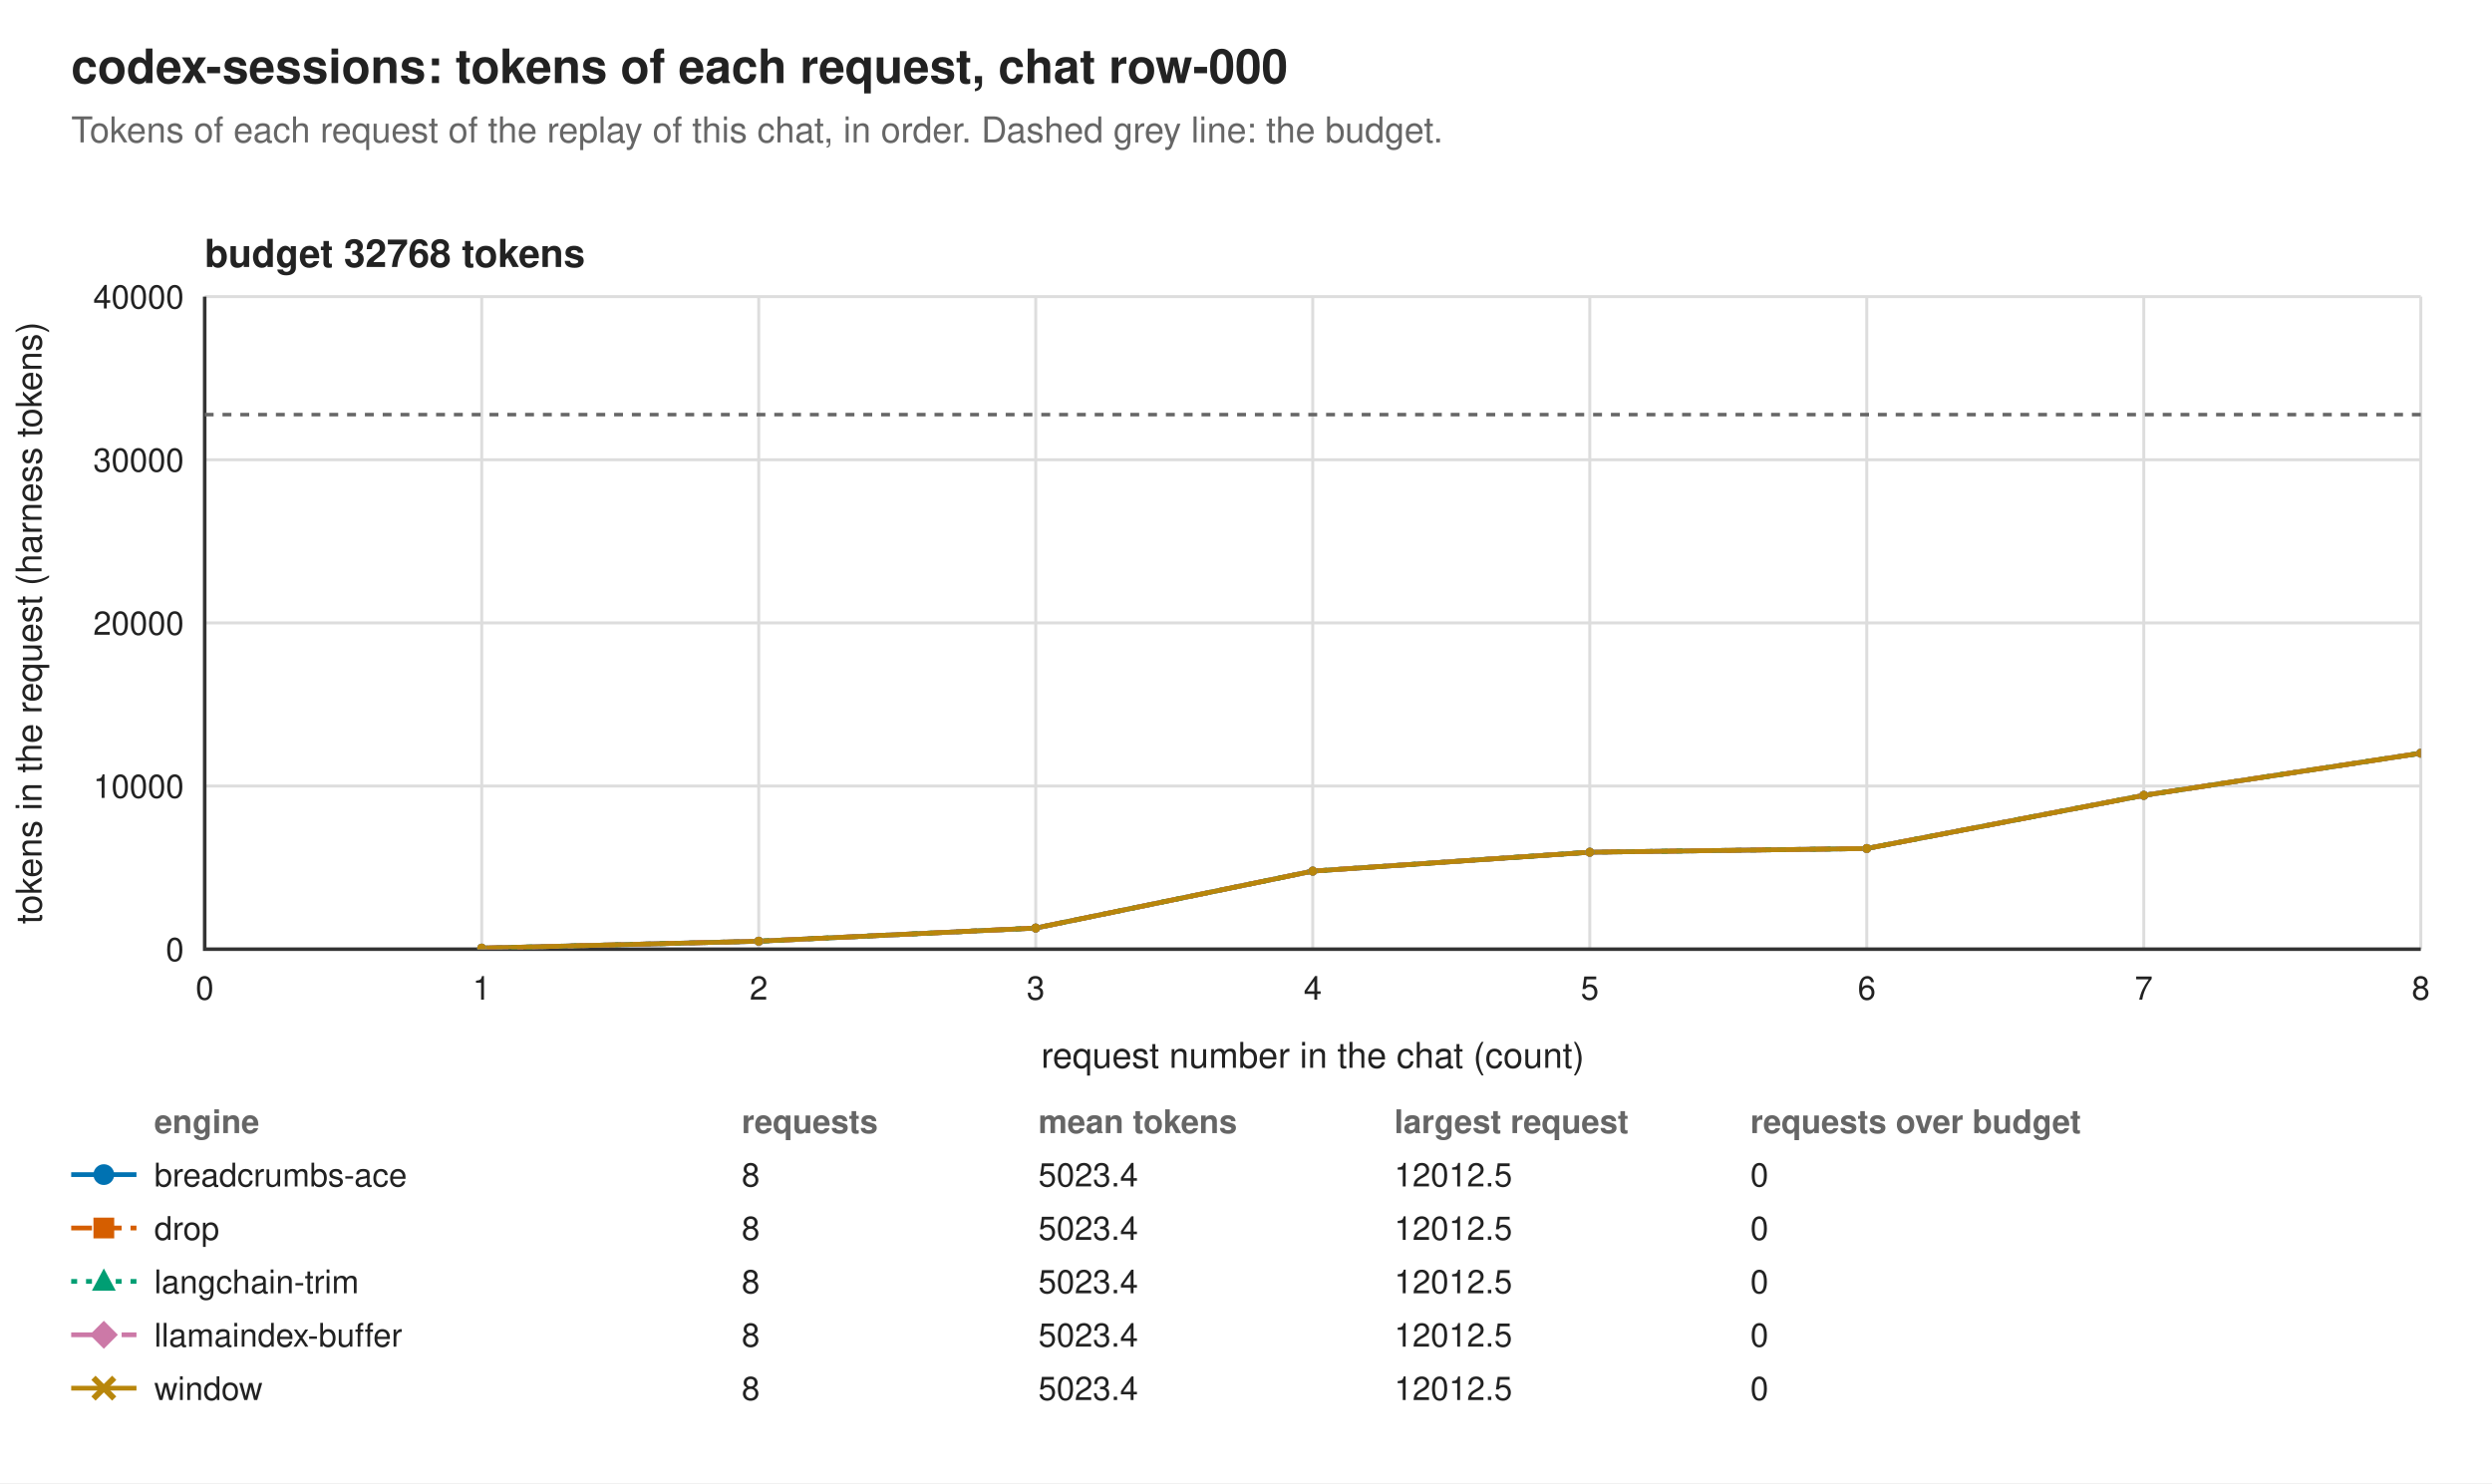
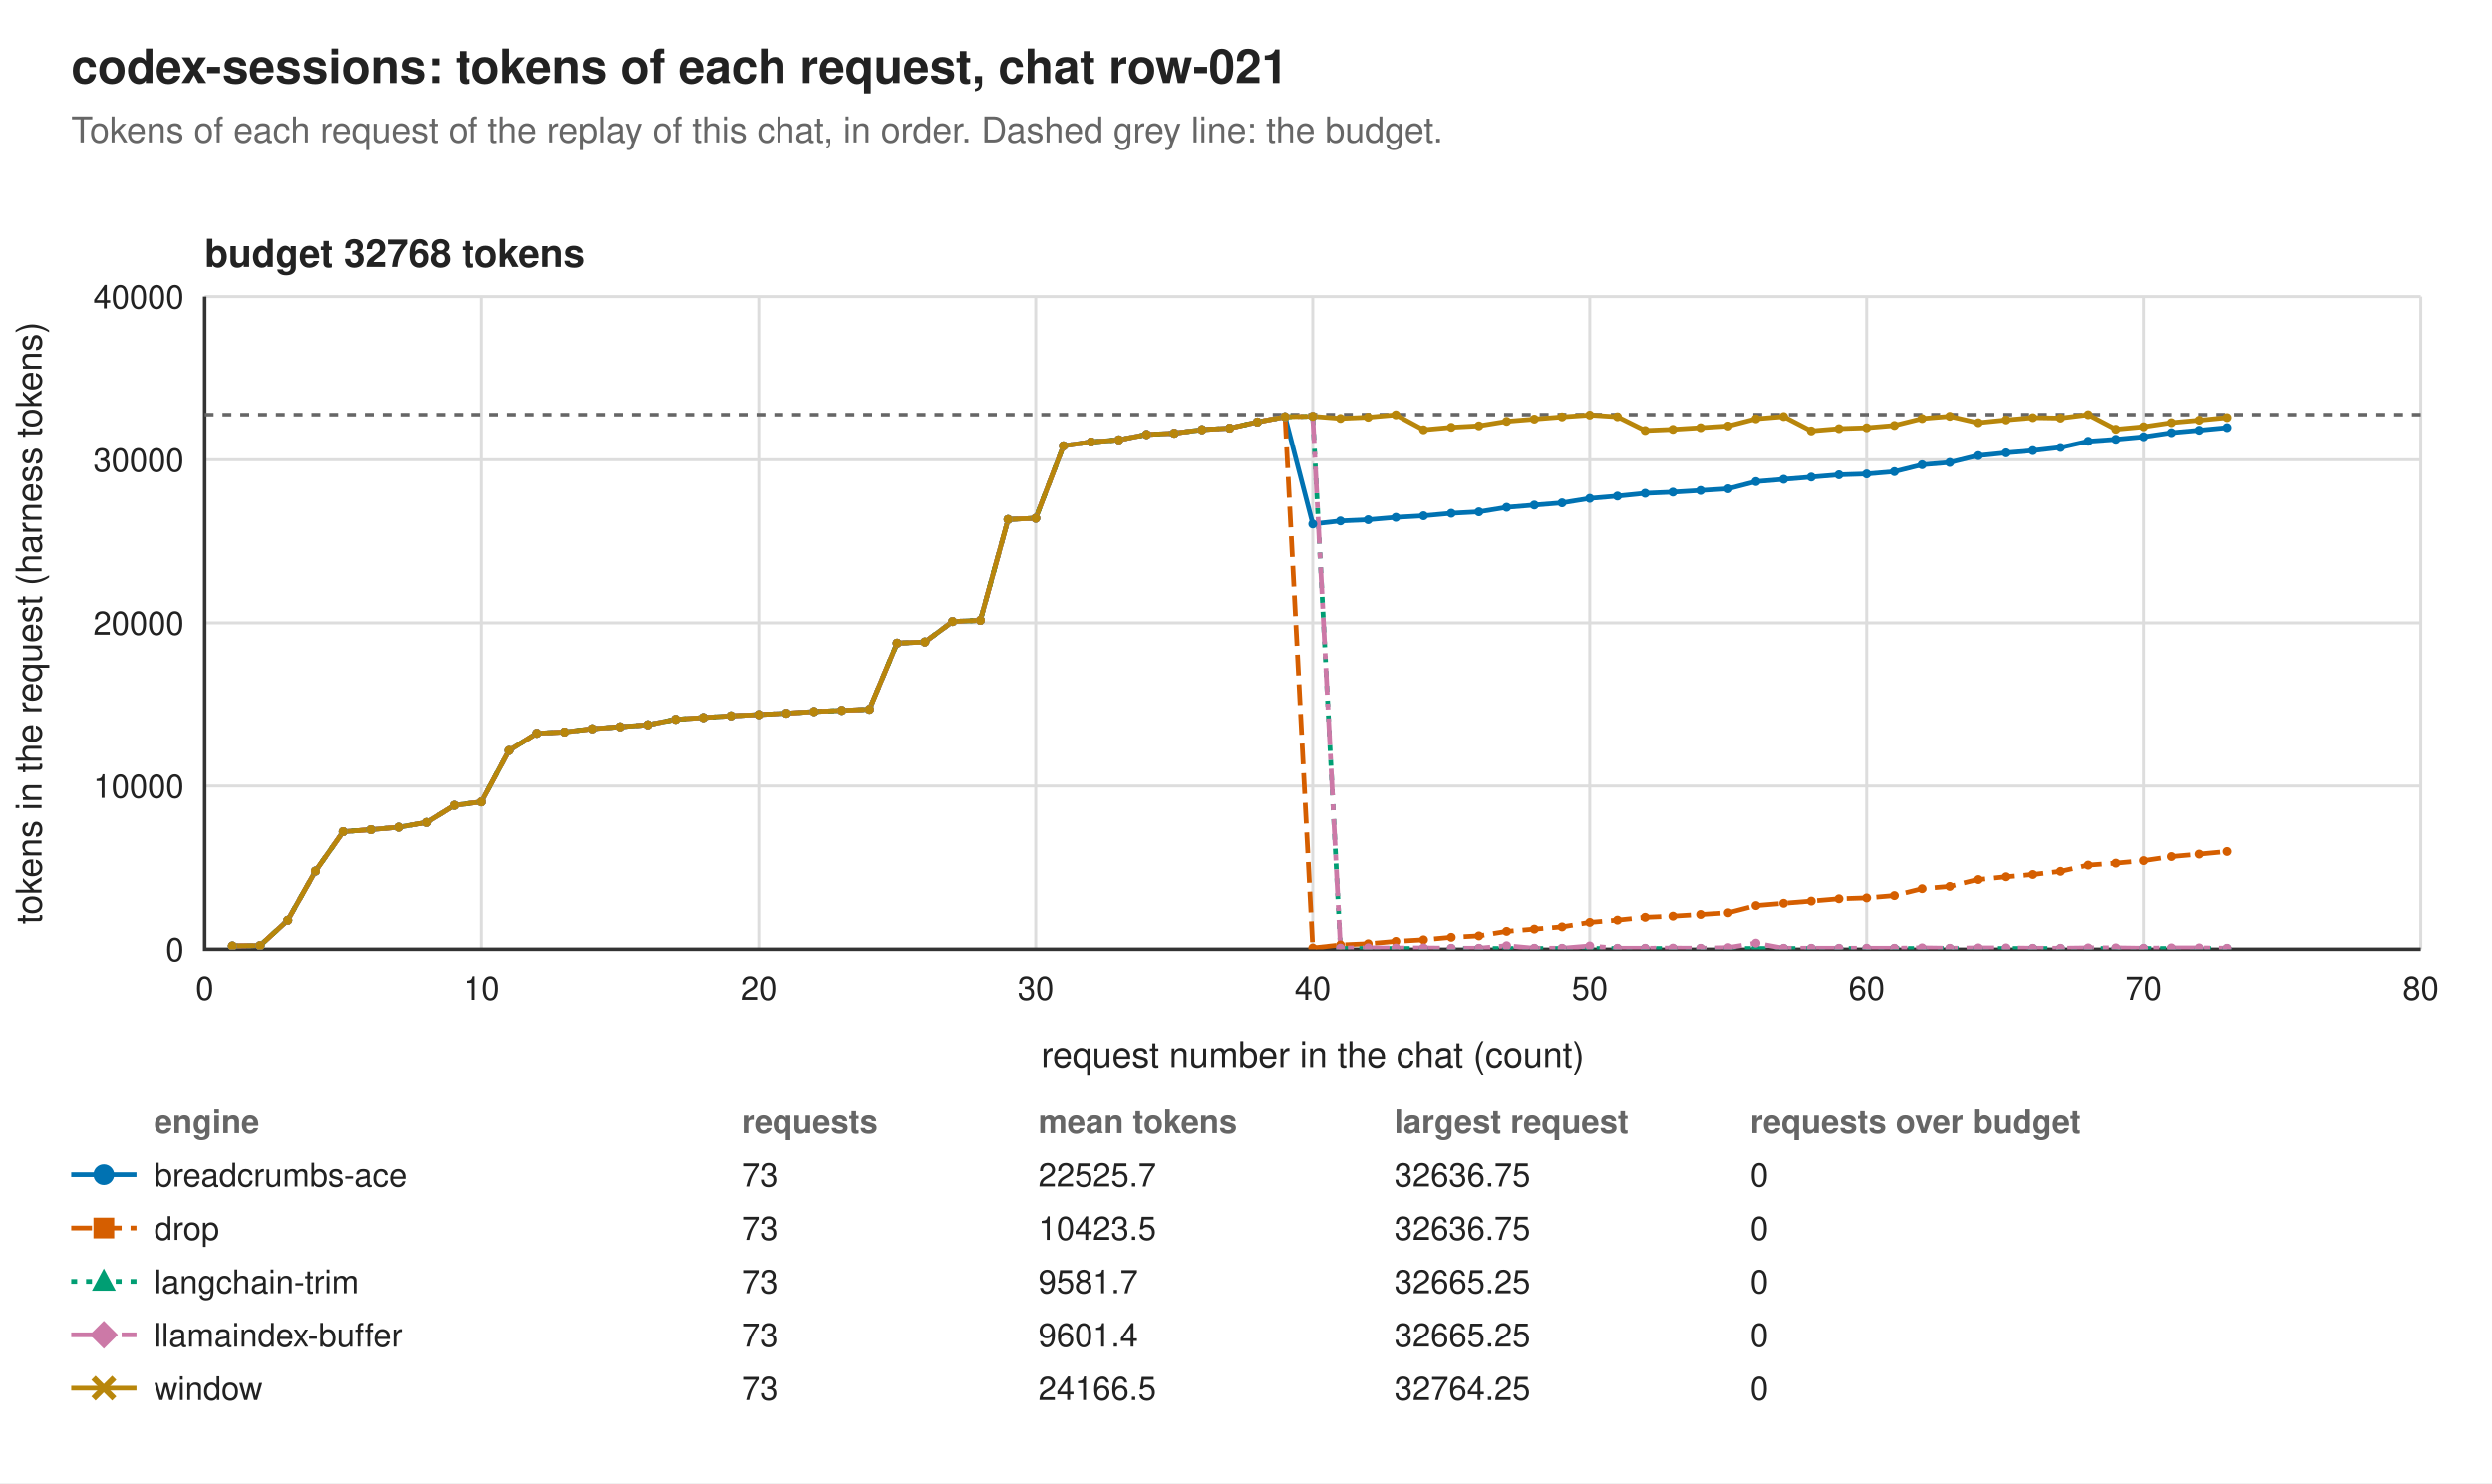
<svg xmlns="http://www.w3.org/2000/svg" width="840" height="500" viewBox="0 0 840 500" font-family="Helvetica, Arial, sans-serif" font-size="11" fill="#222222">
  <rect width="840" height="500" fill="#ffffff" />
-   <text x="24" y="28" font-size="16" font-weight="bold">codex-sessions: tokens of each request, chat row-000</text>
+   <text x="24" y="28" font-size="16" font-weight="bold">codex-sessions: tokens of each request, chat row-021</text>
  <text x="24" y="48" font-size="12" fill="#666666">Tokens of each request of the replay of this chat, in order. Dashed grey line: the budget.</text>
  <text x="69" y="90" font-size="13" font-weight="bold">budget 32768 tokens</text>
  <text class="tick" x="62" y="324" text-anchor="end" data-axis="y" data-v="0">0</text>
  <line x1="69" y1="265" x2="816" y2="265" stroke="#dddddd" stroke-width="1" />
  <text class="tick" x="62" y="269" text-anchor="end" data-axis="y" data-v="10000">10000</text>
  <line x1="69" y1="210" x2="816" y2="210" stroke="#dddddd" stroke-width="1" />
  <text class="tick" x="62" y="214" text-anchor="end" data-axis="y" data-v="20000">20000</text>
  <line x1="69" y1="155" x2="816" y2="155" stroke="#dddddd" stroke-width="1" />
  <text class="tick" x="62" y="159" text-anchor="end" data-axis="y" data-v="30000">30000</text>
  <line x1="69" y1="100" x2="816" y2="100" stroke="#dddddd" stroke-width="1" />
  <text class="tick" x="62" y="104" text-anchor="end" data-axis="y" data-v="40000">40000</text>
  <text class="tick" x="69" y="337" text-anchor="middle" data-axis="x" data-v="0">0</text>
  <line x1="162.38" y1="100" x2="162.38" y2="320" stroke="#dddddd" stroke-width="1" />
-   <text class="tick" x="162.38" y="337" text-anchor="middle" data-axis="x" data-v="1">1</text>
+   <text class="tick" x="162.38" y="337" text-anchor="middle" data-axis="x" data-v="10">10</text>
  <line x1="255.75" y1="100" x2="255.75" y2="320" stroke="#dddddd" stroke-width="1" />
-   <text class="tick" x="255.75" y="337" text-anchor="middle" data-axis="x" data-v="2">2</text>
+   <text class="tick" x="255.75" y="337" text-anchor="middle" data-axis="x" data-v="20">20</text>
  <line x1="349.12" y1="100" x2="349.12" y2="320" stroke="#dddddd" stroke-width="1" />
-   <text class="tick" x="349.12" y="337" text-anchor="middle" data-axis="x" data-v="3">3</text>
+   <text class="tick" x="349.12" y="337" text-anchor="middle" data-axis="x" data-v="30">30</text>
  <line x1="442.5" y1="100" x2="442.5" y2="320" stroke="#dddddd" stroke-width="1" />
-   <text class="tick" x="442.5" y="337" text-anchor="middle" data-axis="x" data-v="4">4</text>
+   <text class="tick" x="442.5" y="337" text-anchor="middle" data-axis="x" data-v="40">40</text>
  <line x1="535.88" y1="100" x2="535.88" y2="320" stroke="#dddddd" stroke-width="1" />
-   <text class="tick" x="535.88" y="337" text-anchor="middle" data-axis="x" data-v="5">5</text>
+   <text class="tick" x="535.88" y="337" text-anchor="middle" data-axis="x" data-v="50">50</text>
  <line x1="629.25" y1="100" x2="629.25" y2="320" stroke="#dddddd" stroke-width="1" />
-   <text class="tick" x="629.25" y="337" text-anchor="middle" data-axis="x" data-v="6">6</text>
+   <text class="tick" x="629.25" y="337" text-anchor="middle" data-axis="x" data-v="60">60</text>
  <line x1="722.62" y1="100" x2="722.62" y2="320" stroke="#dddddd" stroke-width="1" />
-   <text class="tick" x="722.62" y="337" text-anchor="middle" data-axis="x" data-v="7">7</text>
+   <text class="tick" x="722.62" y="337" text-anchor="middle" data-axis="x" data-v="70">70</text>
  <line x1="816" y1="100" x2="816" y2="320" stroke="#dddddd" stroke-width="1" />
-   <text class="tick" x="816" y="337" text-anchor="middle" data-axis="x" data-v="8">8</text>
+   <text class="tick" x="816" y="337" text-anchor="middle" data-axis="x" data-v="80">80</text>
  <path class="axis" fill="none" stroke="#333333" stroke-width="1.2" d="M69 100L69 320L816 320" />
  <text x="442.5" y="360" text-anchor="middle" font-size="12">request number in the chat (count)</text>
  <text x="14" y="210" transform="rotate(-90 14 210)" text-anchor="middle" font-size="12">tokens in the request (harness tokens)</text>
  <line class="budget" x1="69" y1="139.78" x2="816" y2="139.78" stroke="#666666" stroke-width="1.2" stroke-dasharray="3 3" />
  <clipPath id="clip0">
    <rect x="69" y="100" width="747" height="220" />
  </clipPath>
  <g clip-path="url(#clip0)">
-     <polyline fill="none" stroke="#0072B2" stroke-width="1.6" points="162.38,319.65 255.75,317.31 349.12,312.88 442.5,293.68 535.88,287.31 629.25,286.06 722.62,268.14 816,253.93" />
-     <polyline fill="none" stroke="#D55E00" stroke-width="1.6" stroke-dasharray="7 3" points="162.38,319.65 255.75,317.31 349.12,312.88 442.5,293.68 535.88,287.31 629.25,286.06 722.62,268.14 816,253.93" />
-     <polyline fill="none" stroke="#009E73" stroke-width="1.6" stroke-dasharray="2 3" points="162.38,319.65 255.75,317.31 349.12,312.88 442.5,293.68 535.88,287.31 629.25,286.06 722.62,268.14 816,253.93" />
-     <polyline fill="none" stroke="#CC79A7" stroke-width="1.6" stroke-dasharray="9 3 2 3" points="162.38,319.65 255.75,317.31 349.12,312.88 442.5,293.68 535.88,287.31 629.25,286.06 722.62,268.14 816,253.93" />
-     <polyline fill="none" stroke="#B8860B" stroke-width="1.6" points="162.38,319.65 255.75,317.31 349.12,312.88 442.5,293.68 535.88,287.31 629.25,286.06 722.62,268.14 816,253.93" />
-     <circle cx="162.38" cy="319.65" r="1.5" fill="#0072B2" />
-     <circle cx="255.75" cy="317.31" r="1.5" fill="#0072B2" />
-     <circle cx="349.12" cy="312.88" r="1.5" fill="#0072B2" />
-     <circle cx="442.5" cy="293.68" r="1.5" fill="#0072B2" />
-     <circle cx="535.88" cy="287.31" r="1.5" fill="#0072B2" />
-     <circle cx="629.25" cy="286.06" r="1.5" fill="#0072B2" />
-     <circle cx="722.62" cy="268.14" r="1.5" fill="#0072B2" />
-     <circle cx="816" cy="253.93" r="1.5" fill="#0072B2" />
-     <circle cx="162.38" cy="319.65" r="1.5" fill="#D55E00" />
-     <circle cx="255.75" cy="317.31" r="1.5" fill="#D55E00" />
-     <circle cx="349.12" cy="312.88" r="1.5" fill="#D55E00" />
-     <circle cx="442.5" cy="293.68" r="1.5" fill="#D55E00" />
-     <circle cx="535.88" cy="287.31" r="1.5" fill="#D55E00" />
-     <circle cx="629.25" cy="286.06" r="1.5" fill="#D55E00" />
-     <circle cx="722.62" cy="268.14" r="1.5" fill="#D55E00" />
-     <circle cx="816" cy="253.93" r="1.5" fill="#D55E00" />
-     <circle cx="162.38" cy="319.65" r="1.5" fill="#009E73" />
-     <circle cx="255.75" cy="317.31" r="1.5" fill="#009E73" />
-     <circle cx="349.12" cy="312.88" r="1.5" fill="#009E73" />
-     <circle cx="442.5" cy="293.68" r="1.5" fill="#009E73" />
-     <circle cx="535.88" cy="287.31" r="1.5" fill="#009E73" />
-     <circle cx="629.25" cy="286.06" r="1.5" fill="#009E73" />
-     <circle cx="722.62" cy="268.14" r="1.5" fill="#009E73" />
-     <circle cx="816" cy="253.93" r="1.5" fill="#009E73" />
-     <circle cx="162.38" cy="319.65" r="1.5" fill="#CC79A7" />
-     <circle cx="255.75" cy="317.31" r="1.5" fill="#CC79A7" />
-     <circle cx="349.12" cy="312.88" r="1.5" fill="#CC79A7" />
-     <circle cx="442.5" cy="293.68" r="1.5" fill="#CC79A7" />
-     <circle cx="535.88" cy="287.31" r="1.5" fill="#CC79A7" />
-     <circle cx="629.25" cy="286.06" r="1.5" fill="#CC79A7" />
-     <circle cx="722.62" cy="268.14" r="1.5" fill="#CC79A7" />
-     <circle cx="816" cy="253.93" r="1.5" fill="#CC79A7" />
-     <circle cx="162.38" cy="319.65" r="1.5" fill="#B8860B" />
-     <circle cx="255.75" cy="317.31" r="1.5" fill="#B8860B" />
-     <circle cx="349.12" cy="312.88" r="1.5" fill="#B8860B" />
-     <circle cx="442.5" cy="293.68" r="1.5" fill="#B8860B" />
-     <circle cx="535.88" cy="287.31" r="1.5" fill="#B8860B" />
-     <circle cx="629.25" cy="286.06" r="1.5" fill="#B8860B" />
-     <circle cx="722.62" cy="268.14" r="1.5" fill="#B8860B" />
-     <circle cx="816" cy="253.93" r="1.5" fill="#B8860B" />
+     <polyline fill="none" stroke="#0072B2" stroke-width="1.6" points="78.34,318.88 87.67,318.75 97.01,310.23 106.35,293.68 115.69,280.39 125.03,279.71 134.36,278.89 143.7,277.28 153.04,271.51 162.38,270.36 171.71,253.02 181.05,247.21 190.39,246.78 199.72,245.68 209.06,245.02 218.4,244.34 227.74,242.51 237.08,241.92 246.41,241.33 255.75,240.92 265.09,240.46 274.43,239.89 283.76,239.5 293.1,239.13 302.44,216.83 311.77,216.44 321.11,209.55 330.45,209.15 339.79,175.13 349.12,174.72 358.46,150.3 367.8,149 377.14,148.28 386.47,146.48 395.81,146.05 405.15,144.85 414.49,144.34 423.82,142.26 433.16,140.5 442.5,176.66 451.84,175.63 461.18,175.22 470.51,174.42 479.85,173.89 489.19,173.05 498.52,172.56 507.86,171.04 517.2,170.28 526.54,169.54 535.88,168.03 545.21,167.26 554.55,166.32 563.89,165.93 573.23,165.37 582.56,164.8 591.9,162.38 601.24,161.61 610.57,160.86 619.91,160.09 629.25,159.8 638.59,159.02 647.93,156.69 657.26,155.93 666.6,153.62 675.94,152.68 685.27,151.92 694.61,150.86 703.95,148.76 713.29,148.1 722.62,147.25 731.96,145.87 741.3,145.04 750.64,144.16" />
+     <polyline fill="none" stroke="#D55E00" stroke-width="1.6" stroke-dasharray="7 3" points="78.34,318.88 87.67,318.75 97.01,310.23 106.35,293.68 115.69,280.39 125.03,279.71 134.36,278.89 143.7,277.28 153.04,271.51 162.38,270.36 171.71,253.02 181.05,247.21 190.39,246.78 199.72,245.68 209.06,245.02 218.4,244.34 227.74,242.51 237.08,241.92 246.41,241.33 255.75,240.92 265.09,240.46 274.43,239.89 283.76,239.5 293.1,239.13 302.44,216.83 311.77,216.44 321.11,209.55 330.45,209.15 339.79,175.13 349.12,174.72 358.46,150.3 367.8,149 377.14,148.28 386.47,146.48 395.81,146.05 405.15,144.85 414.49,144.34 423.82,142.26 433.16,140.5 442.5,319.57 451.84,318.54 461.18,318.14 470.51,317.33 479.85,316.81 489.19,315.96 498.52,315.48 507.86,313.96 517.2,313.2 526.54,312.45 535.88,310.94 545.21,310.18 554.55,309.23 563.89,308.85 573.23,308.28 582.56,307.71 591.9,305.29 601.24,304.52 610.57,303.78 619.91,303 629.25,302.71 638.59,301.93 647.93,299.61 657.26,298.84 666.6,296.53 675.94,295.59 685.27,294.83 694.61,293.77 703.95,291.67 713.29,291.01 722.62,290.16 731.96,288.79 741.3,287.96 750.64,287.08" />
+     <polyline fill="none" stroke="#009E73" stroke-width="1.6" stroke-dasharray="2 3" points="78.34,318.88 87.67,318.75 97.01,310.23 106.35,293.68 115.69,280.39 125.03,279.71 134.36,278.89 143.7,277.28 153.04,271.51 162.38,270.36 171.71,253.02 181.05,247.21 190.39,246.78 199.72,245.68 209.06,245.02 218.4,244.34 227.74,242.51 237.08,241.92 246.41,241.33 255.75,240.92 265.09,240.46 274.43,239.89 283.76,239.5 293.1,239.13 302.44,216.83 311.77,216.44 321.11,209.55 330.45,209.15 339.79,175.13 349.12,174.72 358.46,150.3 367.8,149 377.14,148.28 386.47,146.48 395.81,146.05 405.15,144.85 414.49,144.34 423.82,142.26 433.16,140.5 442.5,140.34 451.84,319.74 461.18,319.74 470.51,319.74 479.85,319.74 489.19,319.74 498.52,319.74 507.86,319.74 517.2,319.74 526.54,319.74 535.88,319.74 545.21,319.74 554.55,319.74 563.89,319.74 573.23,319.74 582.56,319.74 591.9,319.74 601.24,319.74 610.57,319.74 619.91,319.74 629.25,319.74 638.59,319.74 647.93,319.74 657.26,319.74 666.6,319.74 675.94,319.74 685.27,319.74 694.61,319.74 703.95,319.74 713.29,319.74 722.62,319.74 731.96,319.74 741.3,319.74 750.64,319.74" />
+     <polyline fill="none" stroke="#CC79A7" stroke-width="1.6" stroke-dasharray="9 3 2 3" points="78.34,318.88 87.67,318.75 97.01,310.23 106.35,293.68 115.69,280.39 125.03,279.71 134.36,278.89 143.7,277.28 153.04,271.51 162.38,270.36 171.71,253.02 181.05,247.21 190.39,246.78 199.72,245.68 209.06,245.02 218.4,244.34 227.74,242.51 237.08,241.92 246.41,241.33 255.75,240.92 265.09,240.46 274.43,239.89 283.76,239.5 293.1,239.13 302.44,216.83 311.77,216.44 321.11,209.55 330.45,209.15 339.79,175.13 349.12,174.72 358.46,150.3 367.8,149 377.14,148.28 386.47,146.48 395.81,146.05 405.15,144.85 414.49,144.34 423.82,142.26 433.16,140.5 442.5,140.34 451.84,319.59 461.18,319.5 470.51,319.58 479.85,319.54 489.19,319.65 498.52,319.65 507.86,318.79 517.2,319.65 526.54,319.65 535.88,318.87 545.21,319.65 554.55,319.65 563.89,319.59 573.23,319.65 582.56,319.43 591.9,317.92 601.24,319.65 610.57,319.65 619.91,319.65 629.25,319.63 638.59,319.65 647.93,319.51 657.26,319.65 666.6,319.52 675.94,319.52 685.27,319.65 694.61,319.65 703.95,319.52 713.29,319.51 722.62,319.65 731.96,319.52 741.3,319.52 750.64,319.65" />
+     <polyline fill="none" stroke="#B8860B" stroke-width="1.6" points="78.34,318.88 87.67,318.75 97.01,310.23 106.35,293.68 115.69,280.39 125.03,279.71 134.36,278.89 143.7,277.28 153.04,271.51 162.38,270.36 171.71,253.02 181.05,247.21 190.39,246.78 199.72,245.68 209.06,245.02 218.4,244.34 227.74,242.51 237.08,241.92 246.41,241.33 255.75,240.92 265.09,240.46 274.43,239.89 283.76,239.5 293.1,239.13 302.44,216.83 311.77,216.44 321.11,209.55 330.45,209.15 339.79,175.13 349.12,174.72 358.46,150.3 367.8,149 377.14,148.28 386.47,146.48 395.81,146.05 405.15,144.85 414.49,144.34 423.82,142.26 433.16,140.5 442.5,140.34 451.84,141.06 461.18,140.66 470.51,139.85 479.85,144.89 489.19,144.05 498.52,143.56 507.86,142.04 517.2,141.28 526.54,140.54 535.88,139.92 545.21,140.5 554.55,145.13 563.89,144.75 573.23,144.18 582.56,143.61 591.9,141.19 601.24,140.42 610.57,145.27 619.91,144.5 629.25,144.21 638.59,143.43 647.93,141.1 657.26,140.34 666.6,142.5 675.94,141.56 685.27,140.79 694.61,140.94 703.95,139.8 713.29,144.71 722.62,143.86 731.96,142.48 741.3,141.65 750.64,140.77" />
+     <circle cx="78.34" cy="318.88" r="1.5" fill="#0072B2" />
+     <circle cx="87.67" cy="318.75" r="1.5" fill="#0072B2" />
+     <circle cx="97.01" cy="310.23" r="1.5" fill="#0072B2" />
+     <circle cx="106.35" cy="293.68" r="1.5" fill="#0072B2" />
+     <circle cx="115.69" cy="280.39" r="1.5" fill="#0072B2" />
+     <circle cx="125.03" cy="279.71" r="1.5" fill="#0072B2" />
+     <circle cx="134.36" cy="278.89" r="1.5" fill="#0072B2" />
+     <circle cx="143.7" cy="277.28" r="1.5" fill="#0072B2" />
+     <circle cx="153.04" cy="271.51" r="1.5" fill="#0072B2" />
+     <circle cx="162.38" cy="270.36" r="1.5" fill="#0072B2" />
+     <circle cx="171.71" cy="253.02" r="1.5" fill="#0072B2" />
+     <circle cx="181.05" cy="247.21" r="1.5" fill="#0072B2" />
+     <circle cx="190.39" cy="246.78" r="1.5" fill="#0072B2" />
+     <circle cx="199.72" cy="245.68" r="1.5" fill="#0072B2" />
+     <circle cx="209.06" cy="245.02" r="1.5" fill="#0072B2" />
+     <circle cx="218.4" cy="244.34" r="1.5" fill="#0072B2" />
+     <circle cx="227.74" cy="242.51" r="1.5" fill="#0072B2" />
+     <circle cx="237.08" cy="241.92" r="1.5" fill="#0072B2" />
+     <circle cx="246.41" cy="241.33" r="1.5" fill="#0072B2" />
+     <circle cx="255.75" cy="240.92" r="1.5" fill="#0072B2" />
+     <circle cx="265.09" cy="240.46" r="1.5" fill="#0072B2" />
+     <circle cx="274.43" cy="239.89" r="1.5" fill="#0072B2" />
+     <circle cx="283.76" cy="239.5" r="1.5" fill="#0072B2" />
+     <circle cx="293.1" cy="239.13" r="1.5" fill="#0072B2" />
+     <circle cx="302.44" cy="216.83" r="1.5" fill="#0072B2" />
+     <circle cx="311.77" cy="216.44" r="1.5" fill="#0072B2" />
+     <circle cx="321.11" cy="209.55" r="1.5" fill="#0072B2" />
+     <circle cx="330.45" cy="209.15" r="1.5" fill="#0072B2" />
+     <circle cx="339.79" cy="175.13" r="1.5" fill="#0072B2" />
+     <circle cx="349.12" cy="174.72" r="1.5" fill="#0072B2" />
+     <circle cx="358.46" cy="150.3" r="1.5" fill="#0072B2" />
+     <circle cx="367.8" cy="149" r="1.5" fill="#0072B2" />
+     <circle cx="377.14" cy="148.28" r="1.5" fill="#0072B2" />
+     <circle cx="386.47" cy="146.48" r="1.5" fill="#0072B2" />
+     <circle cx="395.81" cy="146.05" r="1.5" fill="#0072B2" />
+     <circle cx="405.15" cy="144.85" r="1.5" fill="#0072B2" />
+     <circle cx="414.49" cy="144.34" r="1.5" fill="#0072B2" />
+     <circle cx="423.82" cy="142.26" r="1.5" fill="#0072B2" />
+     <circle cx="433.16" cy="140.5" r="1.5" fill="#0072B2" />
+     <circle cx="442.5" cy="176.66" r="1.5" fill="#0072B2" />
+     <circle cx="451.84" cy="175.63" r="1.5" fill="#0072B2" />
+     <circle cx="461.18" cy="175.22" r="1.5" fill="#0072B2" />
+     <circle cx="470.51" cy="174.42" r="1.5" fill="#0072B2" />
+     <circle cx="479.85" cy="173.89" r="1.5" fill="#0072B2" />
+     <circle cx="489.19" cy="173.05" r="1.5" fill="#0072B2" />
+     <circle cx="498.52" cy="172.56" r="1.5" fill="#0072B2" />
+     <circle cx="507.86" cy="171.04" r="1.5" fill="#0072B2" />
+     <circle cx="517.2" cy="170.28" r="1.5" fill="#0072B2" />
+     <circle cx="526.54" cy="169.54" r="1.5" fill="#0072B2" />
+     <circle cx="535.88" cy="168.03" r="1.5" fill="#0072B2" />
+     <circle cx="545.21" cy="167.26" r="1.5" fill="#0072B2" />
+     <circle cx="554.55" cy="166.32" r="1.5" fill="#0072B2" />
+     <circle cx="563.89" cy="165.93" r="1.5" fill="#0072B2" />
+     <circle cx="573.23" cy="165.37" r="1.5" fill="#0072B2" />
+     <circle cx="582.56" cy="164.8" r="1.5" fill="#0072B2" />
+     <circle cx="591.9" cy="162.38" r="1.5" fill="#0072B2" />
+     <circle cx="601.24" cy="161.61" r="1.5" fill="#0072B2" />
+     <circle cx="610.57" cy="160.86" r="1.5" fill="#0072B2" />
+     <circle cx="619.91" cy="160.09" r="1.5" fill="#0072B2" />
+     <circle cx="629.25" cy="159.8" r="1.5" fill="#0072B2" />
+     <circle cx="638.59" cy="159.02" r="1.5" fill="#0072B2" />
+     <circle cx="647.93" cy="156.69" r="1.5" fill="#0072B2" />
+     <circle cx="657.26" cy="155.93" r="1.5" fill="#0072B2" />
+     <circle cx="666.6" cy="153.62" r="1.5" fill="#0072B2" />
+     <circle cx="675.94" cy="152.68" r="1.5" fill="#0072B2" />
+     <circle cx="685.27" cy="151.92" r="1.5" fill="#0072B2" />
+     <circle cx="694.61" cy="150.86" r="1.5" fill="#0072B2" />
+     <circle cx="703.95" cy="148.76" r="1.5" fill="#0072B2" />
+     <circle cx="713.29" cy="148.1" r="1.5" fill="#0072B2" />
+     <circle cx="722.62" cy="147.25" r="1.5" fill="#0072B2" />
+     <circle cx="731.96" cy="145.87" r="1.5" fill="#0072B2" />
+     <circle cx="741.3" cy="145.04" r="1.5" fill="#0072B2" />
+     <circle cx="750.64" cy="144.16" r="1.5" fill="#0072B2" />
+     <circle cx="78.34" cy="318.88" r="1.5" fill="#D55E00" />
+     <circle cx="87.67" cy="318.75" r="1.5" fill="#D55E00" />
+     <circle cx="97.01" cy="310.23" r="1.5" fill="#D55E00" />
+     <circle cx="106.35" cy="293.68" r="1.5" fill="#D55E00" />
+     <circle cx="115.69" cy="280.39" r="1.5" fill="#D55E00" />
+     <circle cx="125.03" cy="279.71" r="1.5" fill="#D55E00" />
+     <circle cx="134.36" cy="278.89" r="1.5" fill="#D55E00" />
+     <circle cx="143.7" cy="277.28" r="1.5" fill="#D55E00" />
+     <circle cx="153.04" cy="271.51" r="1.5" fill="#D55E00" />
+     <circle cx="162.38" cy="270.36" r="1.5" fill="#D55E00" />
+     <circle cx="171.71" cy="253.02" r="1.5" fill="#D55E00" />
+     <circle cx="181.05" cy="247.21" r="1.5" fill="#D55E00" />
+     <circle cx="190.39" cy="246.78" r="1.5" fill="#D55E00" />
+     <circle cx="199.72" cy="245.68" r="1.5" fill="#D55E00" />
+     <circle cx="209.06" cy="245.02" r="1.5" fill="#D55E00" />
+     <circle cx="218.4" cy="244.34" r="1.5" fill="#D55E00" />
+     <circle cx="227.74" cy="242.51" r="1.5" fill="#D55E00" />
+     <circle cx="237.08" cy="241.92" r="1.5" fill="#D55E00" />
+     <circle cx="246.41" cy="241.33" r="1.5" fill="#D55E00" />
+     <circle cx="255.75" cy="240.92" r="1.5" fill="#D55E00" />
+     <circle cx="265.09" cy="240.46" r="1.5" fill="#D55E00" />
+     <circle cx="274.43" cy="239.89" r="1.5" fill="#D55E00" />
+     <circle cx="283.76" cy="239.5" r="1.5" fill="#D55E00" />
+     <circle cx="293.1" cy="239.13" r="1.5" fill="#D55E00" />
+     <circle cx="302.44" cy="216.83" r="1.5" fill="#D55E00" />
+     <circle cx="311.77" cy="216.44" r="1.5" fill="#D55E00" />
+     <circle cx="321.11" cy="209.55" r="1.5" fill="#D55E00" />
+     <circle cx="330.45" cy="209.15" r="1.5" fill="#D55E00" />
+     <circle cx="339.79" cy="175.13" r="1.5" fill="#D55E00" />
+     <circle cx="349.12" cy="174.72" r="1.5" fill="#D55E00" />
+     <circle cx="358.46" cy="150.3" r="1.5" fill="#D55E00" />
+     <circle cx="367.8" cy="149" r="1.5" fill="#D55E00" />
+     <circle cx="377.14" cy="148.28" r="1.5" fill="#D55E00" />
+     <circle cx="386.47" cy="146.48" r="1.5" fill="#D55E00" />
+     <circle cx="395.81" cy="146.05" r="1.5" fill="#D55E00" />
+     <circle cx="405.15" cy="144.85" r="1.5" fill="#D55E00" />
+     <circle cx="414.49" cy="144.34" r="1.5" fill="#D55E00" />
+     <circle cx="423.82" cy="142.26" r="1.5" fill="#D55E00" />
+     <circle cx="433.16" cy="140.5" r="1.5" fill="#D55E00" />
+     <circle cx="442.5" cy="319.57" r="1.5" fill="#D55E00" />
+     <circle cx="451.84" cy="318.54" r="1.5" fill="#D55E00" />
+     <circle cx="461.18" cy="318.14" r="1.5" fill="#D55E00" />
+     <circle cx="470.51" cy="317.33" r="1.5" fill="#D55E00" />
+     <circle cx="479.85" cy="316.81" r="1.5" fill="#D55E00" />
+     <circle cx="489.19" cy="315.96" r="1.5" fill="#D55E00" />
+     <circle cx="498.52" cy="315.48" r="1.5" fill="#D55E00" />
+     <circle cx="507.86" cy="313.96" r="1.5" fill="#D55E00" />
+     <circle cx="517.2" cy="313.2" r="1.5" fill="#D55E00" />
+     <circle cx="526.54" cy="312.45" r="1.5" fill="#D55E00" />
+     <circle cx="535.88" cy="310.94" r="1.5" fill="#D55E00" />
+     <circle cx="545.21" cy="310.18" r="1.5" fill="#D55E00" />
+     <circle cx="554.55" cy="309.23" r="1.5" fill="#D55E00" />
+     <circle cx="563.89" cy="308.85" r="1.5" fill="#D55E00" />
+     <circle cx="573.23" cy="308.28" r="1.5" fill="#D55E00" />
+     <circle cx="582.56" cy="307.71" r="1.5" fill="#D55E00" />
+     <circle cx="591.9" cy="305.29" r="1.5" fill="#D55E00" />
+     <circle cx="601.24" cy="304.52" r="1.5" fill="#D55E00" />
+     <circle cx="610.57" cy="303.78" r="1.5" fill="#D55E00" />
+     <circle cx="619.91" cy="303" r="1.5" fill="#D55E00" />
+     <circle cx="629.25" cy="302.71" r="1.5" fill="#D55E00" />
+     <circle cx="638.59" cy="301.93" r="1.5" fill="#D55E00" />
+     <circle cx="647.93" cy="299.61" r="1.5" fill="#D55E00" />
+     <circle cx="657.26" cy="298.84" r="1.5" fill="#D55E00" />
+     <circle cx="666.6" cy="296.53" r="1.5" fill="#D55E00" />
+     <circle cx="675.94" cy="295.59" r="1.5" fill="#D55E00" />
+     <circle cx="685.27" cy="294.83" r="1.5" fill="#D55E00" />
+     <circle cx="694.61" cy="293.77" r="1.5" fill="#D55E00" />
+     <circle cx="703.95" cy="291.67" r="1.5" fill="#D55E00" />
+     <circle cx="713.29" cy="291.01" r="1.5" fill="#D55E00" />
+     <circle cx="722.62" cy="290.16" r="1.5" fill="#D55E00" />
+     <circle cx="731.96" cy="288.79" r="1.5" fill="#D55E00" />
+     <circle cx="741.3" cy="287.96" r="1.5" fill="#D55E00" />
+     <circle cx="750.64" cy="287.08" r="1.5" fill="#D55E00" />
+     <circle cx="78.34" cy="318.88" r="1.5" fill="#009E73" />
+     <circle cx="87.67" cy="318.75" r="1.5" fill="#009E73" />
+     <circle cx="97.01" cy="310.23" r="1.5" fill="#009E73" />
+     <circle cx="106.35" cy="293.68" r="1.5" fill="#009E73" />
+     <circle cx="115.69" cy="280.39" r="1.5" fill="#009E73" />
+     <circle cx="125.03" cy="279.71" r="1.5" fill="#009E73" />
+     <circle cx="134.36" cy="278.89" r="1.5" fill="#009E73" />
+     <circle cx="143.7" cy="277.28" r="1.5" fill="#009E73" />
+     <circle cx="153.04" cy="271.51" r="1.5" fill="#009E73" />
+     <circle cx="162.38" cy="270.36" r="1.5" fill="#009E73" />
+     <circle cx="171.71" cy="253.02" r="1.5" fill="#009E73" />
+     <circle cx="181.05" cy="247.21" r="1.5" fill="#009E73" />
+     <circle cx="190.39" cy="246.78" r="1.5" fill="#009E73" />
+     <circle cx="199.72" cy="245.68" r="1.5" fill="#009E73" />
+     <circle cx="209.06" cy="245.02" r="1.5" fill="#009E73" />
+     <circle cx="218.4" cy="244.34" r="1.5" fill="#009E73" />
+     <circle cx="227.74" cy="242.51" r="1.5" fill="#009E73" />
+     <circle cx="237.08" cy="241.92" r="1.5" fill="#009E73" />
+     <circle cx="246.41" cy="241.33" r="1.5" fill="#009E73" />
+     <circle cx="255.75" cy="240.92" r="1.5" fill="#009E73" />
+     <circle cx="265.09" cy="240.46" r="1.5" fill="#009E73" />
+     <circle cx="274.43" cy="239.89" r="1.5" fill="#009E73" />
+     <circle cx="283.76" cy="239.5" r="1.5" fill="#009E73" />
+     <circle cx="293.1" cy="239.13" r="1.5" fill="#009E73" />
+     <circle cx="302.44" cy="216.83" r="1.5" fill="#009E73" />
+     <circle cx="311.77" cy="216.44" r="1.5" fill="#009E73" />
+     <circle cx="321.11" cy="209.55" r="1.5" fill="#009E73" />
+     <circle cx="330.45" cy="209.15" r="1.5" fill="#009E73" />
+     <circle cx="339.79" cy="175.13" r="1.5" fill="#009E73" />
+     <circle cx="349.12" cy="174.72" r="1.5" fill="#009E73" />
+     <circle cx="358.46" cy="150.3" r="1.5" fill="#009E73" />
+     <circle cx="367.8" cy="149" r="1.5" fill="#009E73" />
+     <circle cx="377.14" cy="148.28" r="1.5" fill="#009E73" />
+     <circle cx="386.47" cy="146.48" r="1.5" fill="#009E73" />
+     <circle cx="395.81" cy="146.05" r="1.5" fill="#009E73" />
+     <circle cx="405.15" cy="144.85" r="1.5" fill="#009E73" />
+     <circle cx="414.49" cy="144.34" r="1.5" fill="#009E73" />
+     <circle cx="423.82" cy="142.26" r="1.5" fill="#009E73" />
+     <circle cx="433.16" cy="140.5" r="1.5" fill="#009E73" />
+     <circle cx="442.5" cy="140.34" r="1.5" fill="#009E73" />
+     <circle cx="451.84" cy="319.74" r="1.5" fill="#009E73" />
+     <circle cx="461.18" cy="319.74" r="1.5" fill="#009E73" />
+     <circle cx="470.51" cy="319.74" r="1.5" fill="#009E73" />
+     <circle cx="479.85" cy="319.74" r="1.5" fill="#009E73" />
+     <circle cx="489.19" cy="319.74" r="1.5" fill="#009E73" />
+     <circle cx="498.52" cy="319.74" r="1.5" fill="#009E73" />
+     <circle cx="507.86" cy="319.74" r="1.5" fill="#009E73" />
+     <circle cx="517.2" cy="319.74" r="1.5" fill="#009E73" />
+     <circle cx="526.54" cy="319.74" r="1.5" fill="#009E73" />
+     <circle cx="535.88" cy="319.74" r="1.5" fill="#009E73" />
+     <circle cx="545.21" cy="319.74" r="1.5" fill="#009E73" />
+     <circle cx="554.55" cy="319.74" r="1.5" fill="#009E73" />
+     <circle cx="563.89" cy="319.74" r="1.5" fill="#009E73" />
+     <circle cx="573.23" cy="319.74" r="1.5" fill="#009E73" />
+     <circle cx="582.56" cy="319.74" r="1.5" fill="#009E73" />
+     <circle cx="591.9" cy="319.74" r="1.5" fill="#009E73" />
+     <circle cx="601.24" cy="319.74" r="1.5" fill="#009E73" />
+     <circle cx="610.57" cy="319.74" r="1.5" fill="#009E73" />
+     <circle cx="619.91" cy="319.74" r="1.5" fill="#009E73" />
+     <circle cx="629.25" cy="319.74" r="1.5" fill="#009E73" />
+     <circle cx="638.59" cy="319.74" r="1.5" fill="#009E73" />
+     <circle cx="647.93" cy="319.74" r="1.5" fill="#009E73" />
+     <circle cx="657.26" cy="319.74" r="1.5" fill="#009E73" />
+     <circle cx="666.6" cy="319.74" r="1.5" fill="#009E73" />
+     <circle cx="675.94" cy="319.74" r="1.5" fill="#009E73" />
+     <circle cx="685.27" cy="319.74" r="1.5" fill="#009E73" />
+     <circle cx="694.61" cy="319.74" r="1.5" fill="#009E73" />
+     <circle cx="703.95" cy="319.74" r="1.5" fill="#009E73" />
+     <circle cx="713.29" cy="319.74" r="1.5" fill="#009E73" />
+     <circle cx="722.62" cy="319.74" r="1.5" fill="#009E73" />
+     <circle cx="731.96" cy="319.74" r="1.5" fill="#009E73" />
+     <circle cx="741.3" cy="319.74" r="1.5" fill="#009E73" />
+     <circle cx="750.64" cy="319.74" r="1.5" fill="#009E73" />
+     <circle cx="78.34" cy="318.88" r="1.5" fill="#CC79A7" />
+     <circle cx="87.67" cy="318.75" r="1.5" fill="#CC79A7" />
+     <circle cx="97.01" cy="310.23" r="1.5" fill="#CC79A7" />
+     <circle cx="106.35" cy="293.68" r="1.5" fill="#CC79A7" />
+     <circle cx="115.69" cy="280.39" r="1.5" fill="#CC79A7" />
+     <circle cx="125.03" cy="279.71" r="1.5" fill="#CC79A7" />
+     <circle cx="134.36" cy="278.89" r="1.5" fill="#CC79A7" />
+     <circle cx="143.7" cy="277.28" r="1.5" fill="#CC79A7" />
+     <circle cx="153.04" cy="271.51" r="1.5" fill="#CC79A7" />
+     <circle cx="162.38" cy="270.36" r="1.5" fill="#CC79A7" />
+     <circle cx="171.71" cy="253.02" r="1.5" fill="#CC79A7" />
+     <circle cx="181.05" cy="247.21" r="1.5" fill="#CC79A7" />
+     <circle cx="190.39" cy="246.78" r="1.5" fill="#CC79A7" />
+     <circle cx="199.72" cy="245.68" r="1.5" fill="#CC79A7" />
+     <circle cx="209.06" cy="245.02" r="1.5" fill="#CC79A7" />
+     <circle cx="218.4" cy="244.34" r="1.5" fill="#CC79A7" />
+     <circle cx="227.74" cy="242.51" r="1.5" fill="#CC79A7" />
+     <circle cx="237.08" cy="241.92" r="1.5" fill="#CC79A7" />
+     <circle cx="246.41" cy="241.33" r="1.5" fill="#CC79A7" />
+     <circle cx="255.75" cy="240.92" r="1.5" fill="#CC79A7" />
+     <circle cx="265.09" cy="240.46" r="1.5" fill="#CC79A7" />
+     <circle cx="274.43" cy="239.89" r="1.5" fill="#CC79A7" />
+     <circle cx="283.76" cy="239.5" r="1.5" fill="#CC79A7" />
+     <circle cx="293.1" cy="239.13" r="1.5" fill="#CC79A7" />
+     <circle cx="302.44" cy="216.83" r="1.5" fill="#CC79A7" />
+     <circle cx="311.77" cy="216.44" r="1.5" fill="#CC79A7" />
+     <circle cx="321.11" cy="209.55" r="1.5" fill="#CC79A7" />
+     <circle cx="330.45" cy="209.15" r="1.5" fill="#CC79A7" />
+     <circle cx="339.79" cy="175.13" r="1.5" fill="#CC79A7" />
+     <circle cx="349.12" cy="174.72" r="1.5" fill="#CC79A7" />
+     <circle cx="358.46" cy="150.3" r="1.5" fill="#CC79A7" />
+     <circle cx="367.8" cy="149" r="1.5" fill="#CC79A7" />
+     <circle cx="377.14" cy="148.28" r="1.5" fill="#CC79A7" />
+     <circle cx="386.47" cy="146.48" r="1.5" fill="#CC79A7" />
+     <circle cx="395.81" cy="146.05" r="1.5" fill="#CC79A7" />
+     <circle cx="405.15" cy="144.85" r="1.5" fill="#CC79A7" />
+     <circle cx="414.49" cy="144.34" r="1.5" fill="#CC79A7" />
+     <circle cx="423.82" cy="142.26" r="1.5" fill="#CC79A7" />
+     <circle cx="433.16" cy="140.5" r="1.5" fill="#CC79A7" />
+     <circle cx="442.5" cy="140.34" r="1.5" fill="#CC79A7" />
+     <circle cx="451.84" cy="319.59" r="1.5" fill="#CC79A7" />
+     <circle cx="461.18" cy="319.5" r="1.5" fill="#CC79A7" />
+     <circle cx="470.51" cy="319.58" r="1.5" fill="#CC79A7" />
+     <circle cx="479.85" cy="319.54" r="1.5" fill="#CC79A7" />
+     <circle cx="489.19" cy="319.65" r="1.5" fill="#CC79A7" />
+     <circle cx="498.52" cy="319.65" r="1.5" fill="#CC79A7" />
+     <circle cx="507.86" cy="318.79" r="1.5" fill="#CC79A7" />
+     <circle cx="517.2" cy="319.65" r="1.5" fill="#CC79A7" />
+     <circle cx="526.54" cy="319.65" r="1.5" fill="#CC79A7" />
+     <circle cx="535.88" cy="318.87" r="1.5" fill="#CC79A7" />
+     <circle cx="545.21" cy="319.65" r="1.5" fill="#CC79A7" />
+     <circle cx="554.55" cy="319.65" r="1.5" fill="#CC79A7" />
+     <circle cx="563.89" cy="319.59" r="1.5" fill="#CC79A7" />
+     <circle cx="573.23" cy="319.65" r="1.5" fill="#CC79A7" />
+     <circle cx="582.56" cy="319.43" r="1.5" fill="#CC79A7" />
+     <circle cx="591.9" cy="317.92" r="1.5" fill="#CC79A7" />
+     <circle cx="601.24" cy="319.65" r="1.5" fill="#CC79A7" />
+     <circle cx="610.57" cy="319.65" r="1.5" fill="#CC79A7" />
+     <circle cx="619.91" cy="319.65" r="1.5" fill="#CC79A7" />
+     <circle cx="629.25" cy="319.63" r="1.5" fill="#CC79A7" />
+     <circle cx="638.59" cy="319.65" r="1.5" fill="#CC79A7" />
+     <circle cx="647.93" cy="319.51" r="1.5" fill="#CC79A7" />
+     <circle cx="657.26" cy="319.65" r="1.5" fill="#CC79A7" />
+     <circle cx="666.6" cy="319.52" r="1.5" fill="#CC79A7" />
+     <circle cx="675.94" cy="319.52" r="1.5" fill="#CC79A7" />
+     <circle cx="685.27" cy="319.65" r="1.5" fill="#CC79A7" />
+     <circle cx="694.61" cy="319.65" r="1.5" fill="#CC79A7" />
+     <circle cx="703.95" cy="319.52" r="1.5" fill="#CC79A7" />
+     <circle cx="713.29" cy="319.51" r="1.5" fill="#CC79A7" />
+     <circle cx="722.62" cy="319.65" r="1.5" fill="#CC79A7" />
+     <circle cx="731.96" cy="319.52" r="1.5" fill="#CC79A7" />
+     <circle cx="741.3" cy="319.52" r="1.5" fill="#CC79A7" />
+     <circle cx="750.64" cy="319.65" r="1.5" fill="#CC79A7" />
+     <circle cx="78.34" cy="318.88" r="1.5" fill="#B8860B" />
+     <circle cx="87.67" cy="318.75" r="1.5" fill="#B8860B" />
+     <circle cx="97.01" cy="310.23" r="1.5" fill="#B8860B" />
+     <circle cx="106.35" cy="293.68" r="1.5" fill="#B8860B" />
+     <circle cx="115.69" cy="280.39" r="1.5" fill="#B8860B" />
+     <circle cx="125.03" cy="279.71" r="1.5" fill="#B8860B" />
+     <circle cx="134.36" cy="278.89" r="1.5" fill="#B8860B" />
+     <circle cx="143.7" cy="277.28" r="1.5" fill="#B8860B" />
+     <circle cx="153.04" cy="271.51" r="1.5" fill="#B8860B" />
+     <circle cx="162.38" cy="270.36" r="1.5" fill="#B8860B" />
+     <circle cx="171.71" cy="253.02" r="1.5" fill="#B8860B" />
+     <circle cx="181.05" cy="247.21" r="1.5" fill="#B8860B" />
+     <circle cx="190.39" cy="246.78" r="1.5" fill="#B8860B" />
+     <circle cx="199.72" cy="245.68" r="1.5" fill="#B8860B" />
+     <circle cx="209.06" cy="245.02" r="1.5" fill="#B8860B" />
+     <circle cx="218.4" cy="244.34" r="1.5" fill="#B8860B" />
+     <circle cx="227.74" cy="242.51" r="1.5" fill="#B8860B" />
+     <circle cx="237.08" cy="241.92" r="1.5" fill="#B8860B" />
+     <circle cx="246.41" cy="241.33" r="1.5" fill="#B8860B" />
+     <circle cx="255.75" cy="240.92" r="1.5" fill="#B8860B" />
+     <circle cx="265.09" cy="240.46" r="1.5" fill="#B8860B" />
+     <circle cx="274.43" cy="239.89" r="1.5" fill="#B8860B" />
+     <circle cx="283.76" cy="239.5" r="1.5" fill="#B8860B" />
+     <circle cx="293.1" cy="239.13" r="1.5" fill="#B8860B" />
+     <circle cx="302.44" cy="216.83" r="1.5" fill="#B8860B" />
+     <circle cx="311.77" cy="216.44" r="1.5" fill="#B8860B" />
+     <circle cx="321.11" cy="209.55" r="1.5" fill="#B8860B" />
+     <circle cx="330.45" cy="209.15" r="1.5" fill="#B8860B" />
+     <circle cx="339.79" cy="175.13" r="1.5" fill="#B8860B" />
+     <circle cx="349.12" cy="174.72" r="1.5" fill="#B8860B" />
+     <circle cx="358.46" cy="150.3" r="1.5" fill="#B8860B" />
+     <circle cx="367.8" cy="149" r="1.5" fill="#B8860B" />
+     <circle cx="377.14" cy="148.28" r="1.5" fill="#B8860B" />
+     <circle cx="386.47" cy="146.48" r="1.5" fill="#B8860B" />
+     <circle cx="395.81" cy="146.05" r="1.5" fill="#B8860B" />
+     <circle cx="405.15" cy="144.85" r="1.5" fill="#B8860B" />
+     <circle cx="414.49" cy="144.34" r="1.5" fill="#B8860B" />
+     <circle cx="423.82" cy="142.26" r="1.5" fill="#B8860B" />
+     <circle cx="433.16" cy="140.5" r="1.5" fill="#B8860B" />
+     <circle cx="442.5" cy="140.34" r="1.5" fill="#B8860B" />
+     <circle cx="451.84" cy="141.06" r="1.5" fill="#B8860B" />
+     <circle cx="461.18" cy="140.66" r="1.5" fill="#B8860B" />
+     <circle cx="470.51" cy="139.85" r="1.5" fill="#B8860B" />
+     <circle cx="479.85" cy="144.89" r="1.5" fill="#B8860B" />
+     <circle cx="489.19" cy="144.05" r="1.5" fill="#B8860B" />
+     <circle cx="498.52" cy="143.56" r="1.5" fill="#B8860B" />
+     <circle cx="507.86" cy="142.04" r="1.5" fill="#B8860B" />
+     <circle cx="517.2" cy="141.28" r="1.5" fill="#B8860B" />
+     <circle cx="526.54" cy="140.54" r="1.5" fill="#B8860B" />
+     <circle cx="535.88" cy="139.92" r="1.5" fill="#B8860B" />
+     <circle cx="545.21" cy="140.5" r="1.5" fill="#B8860B" />
+     <circle cx="554.55" cy="145.13" r="1.5" fill="#B8860B" />
+     <circle cx="563.89" cy="144.75" r="1.5" fill="#B8860B" />
+     <circle cx="573.23" cy="144.18" r="1.5" fill="#B8860B" />
+     <circle cx="582.56" cy="143.61" r="1.5" fill="#B8860B" />
+     <circle cx="591.9" cy="141.19" r="1.5" fill="#B8860B" />
+     <circle cx="601.24" cy="140.42" r="1.5" fill="#B8860B" />
+     <circle cx="610.57" cy="145.27" r="1.5" fill="#B8860B" />
+     <circle cx="619.91" cy="144.5" r="1.5" fill="#B8860B" />
+     <circle cx="629.25" cy="144.21" r="1.5" fill="#B8860B" />
+     <circle cx="638.59" cy="143.43" r="1.5" fill="#B8860B" />
+     <circle cx="647.93" cy="141.1" r="1.5" fill="#B8860B" />
+     <circle cx="657.26" cy="140.34" r="1.5" fill="#B8860B" />
+     <circle cx="666.6" cy="142.5" r="1.5" fill="#B8860B" />
+     <circle cx="675.94" cy="141.56" r="1.5" fill="#B8860B" />
+     <circle cx="685.27" cy="140.79" r="1.5" fill="#B8860B" />
+     <circle cx="694.61" cy="140.94" r="1.5" fill="#B8860B" />
+     <circle cx="703.95" cy="139.8" r="1.5" fill="#B8860B" />
+     <circle cx="713.29" cy="144.71" r="1.5" fill="#B8860B" />
+     <circle cx="722.62" cy="143.86" r="1.5" fill="#B8860B" />
+     <circle cx="731.96" cy="142.48" r="1.5" fill="#B8860B" />
+     <circle cx="741.3" cy="141.65" r="1.5" fill="#B8860B" />
+     <circle cx="750.64" cy="140.77" r="1.5" fill="#B8860B" />
  </g>
  <text x="52" y="382" font-size="11" font-weight="bold" fill="#666666">engine</text>
  <text x="250" y="382" font-size="11" font-weight="bold" fill="#666666">requests</text>
  <text x="350" y="382" font-size="11" font-weight="bold" fill="#666666">mean tokens</text>
  <text x="470" y="382" font-size="11" font-weight="bold" fill="#666666">largest request</text>
  <text x="590" y="382" font-size="11" font-weight="bold" fill="#666666">requests over budget</text>
  <line x1="24" y1="396" x2="46" y2="396" stroke="#0072B2" stroke-width="1.6" />
  <g transform="translate(35 396)">
    <circle r="3.5" fill="#0072B2" />
  </g>
  <text x="52" y="400">breadcrumbs-ace</text>
-   <text x="250" y="400">8</text>
-   <text x="350" y="400">5023.4</text>
-   <text x="470" y="400">12012.5</text>
+   <text x="250" y="400">73</text>
+   <text x="350" y="400">22525.7</text>
+   <text x="470" y="400">32636.75</text>
  <text x="590" y="400">0</text>
  <line x1="24" y1="414" x2="46" y2="414" stroke="#D55E00" stroke-width="1.6" stroke-dasharray="7 3" />
  <g transform="translate(35 414)">
    <rect x="-3.5" y="-3.5" width="7" height="7" fill="#D55E00" />
  </g>
  <text x="52" y="418">drop</text>
-   <text x="250" y="418">8</text>
-   <text x="350" y="418">5023.4</text>
-   <text x="470" y="418">12012.5</text>
+   <text x="250" y="418">73</text>
+   <text x="350" y="418">10423.5</text>
+   <text x="470" y="418">32636.75</text>
  <text x="590" y="418">0</text>
  <line x1="24" y1="432" x2="46" y2="432" stroke="#009E73" stroke-width="1.6" stroke-dasharray="2 3" />
  <g transform="translate(35 432)">
    <polygon points="0,-4.38 4.02,3.15 -4.02,3.15" fill="#009E73" />
  </g>
  <text x="52" y="436">langchain-trim</text>
-   <text x="250" y="436">8</text>
-   <text x="350" y="436">5023.4</text>
-   <text x="470" y="436">12012.5</text>
+   <text x="250" y="436">73</text>
+   <text x="350" y="436">9581.7</text>
+   <text x="470" y="436">32665.25</text>
  <text x="590" y="436">0</text>
  <line x1="24" y1="450" x2="46" y2="450" stroke="#CC79A7" stroke-width="1.6" stroke-dasharray="9 3 2 3" />
  <g transform="translate(35 450)">
    <polygon points="0,-4.73 4.73,0 0,4.73 -4.73,0" fill="#CC79A7" />
  </g>
  <text x="52" y="454">llamaindex-buffer</text>
-   <text x="250" y="454">8</text>
-   <text x="350" y="454">5023.4</text>
-   <text x="470" y="454">12012.5</text>
+   <text x="250" y="454">73</text>
+   <text x="350" y="454">9601.4</text>
+   <text x="470" y="454">32665.25</text>
  <text x="590" y="454">0</text>
  <line x1="24" y1="468" x2="46" y2="468" stroke="#B8860B" stroke-width="1.6" />
  <g transform="translate(35 468)">
    <path d="M-3.5 -3.5L3.5 3.5M-3.5 3.5L3.5 -3.5" fill="none" stroke="#B8860B" stroke-width="2" />
  </g>
  <text x="52" y="472">window</text>
-   <text x="250" y="472">8</text>
-   <text x="350" y="472">5023.4</text>
-   <text x="470" y="472">12012.5</text>
+   <text x="250" y="472">73</text>
+   <text x="350" y="472">24166.5</text>
+   <text x="470" y="472">32764.25</text>
  <text x="590" y="472">0</text>
</svg>
